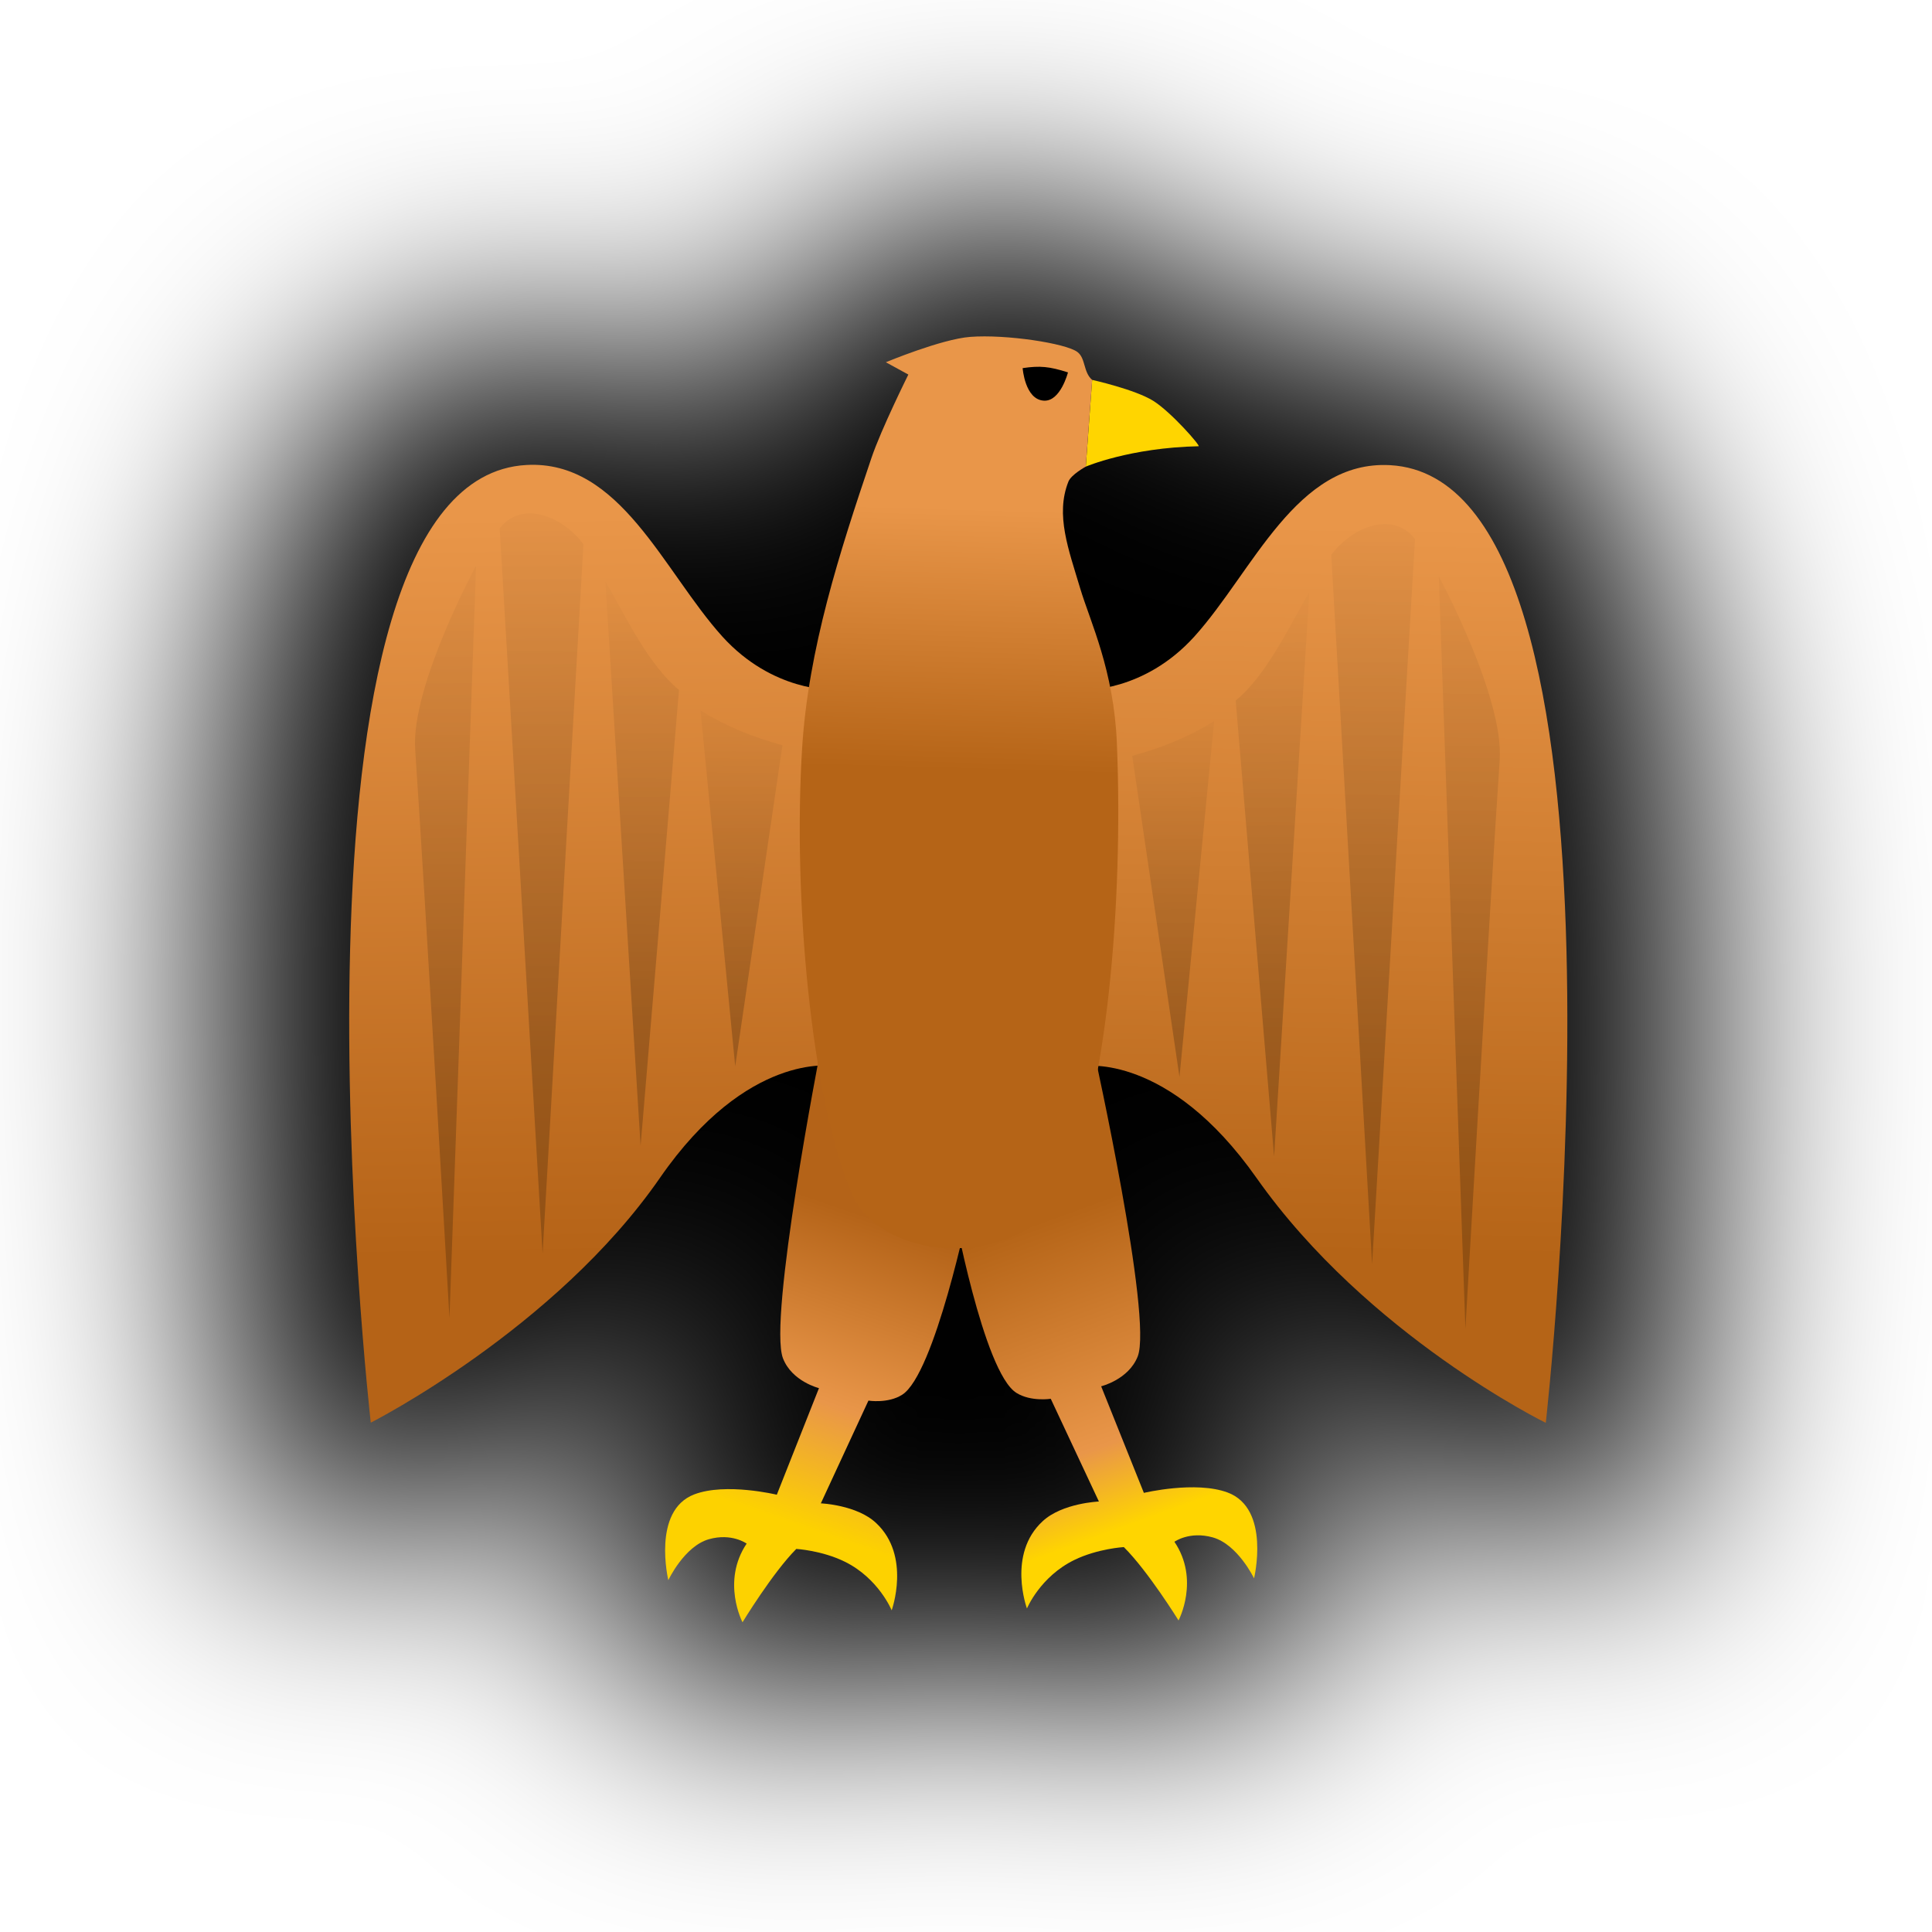
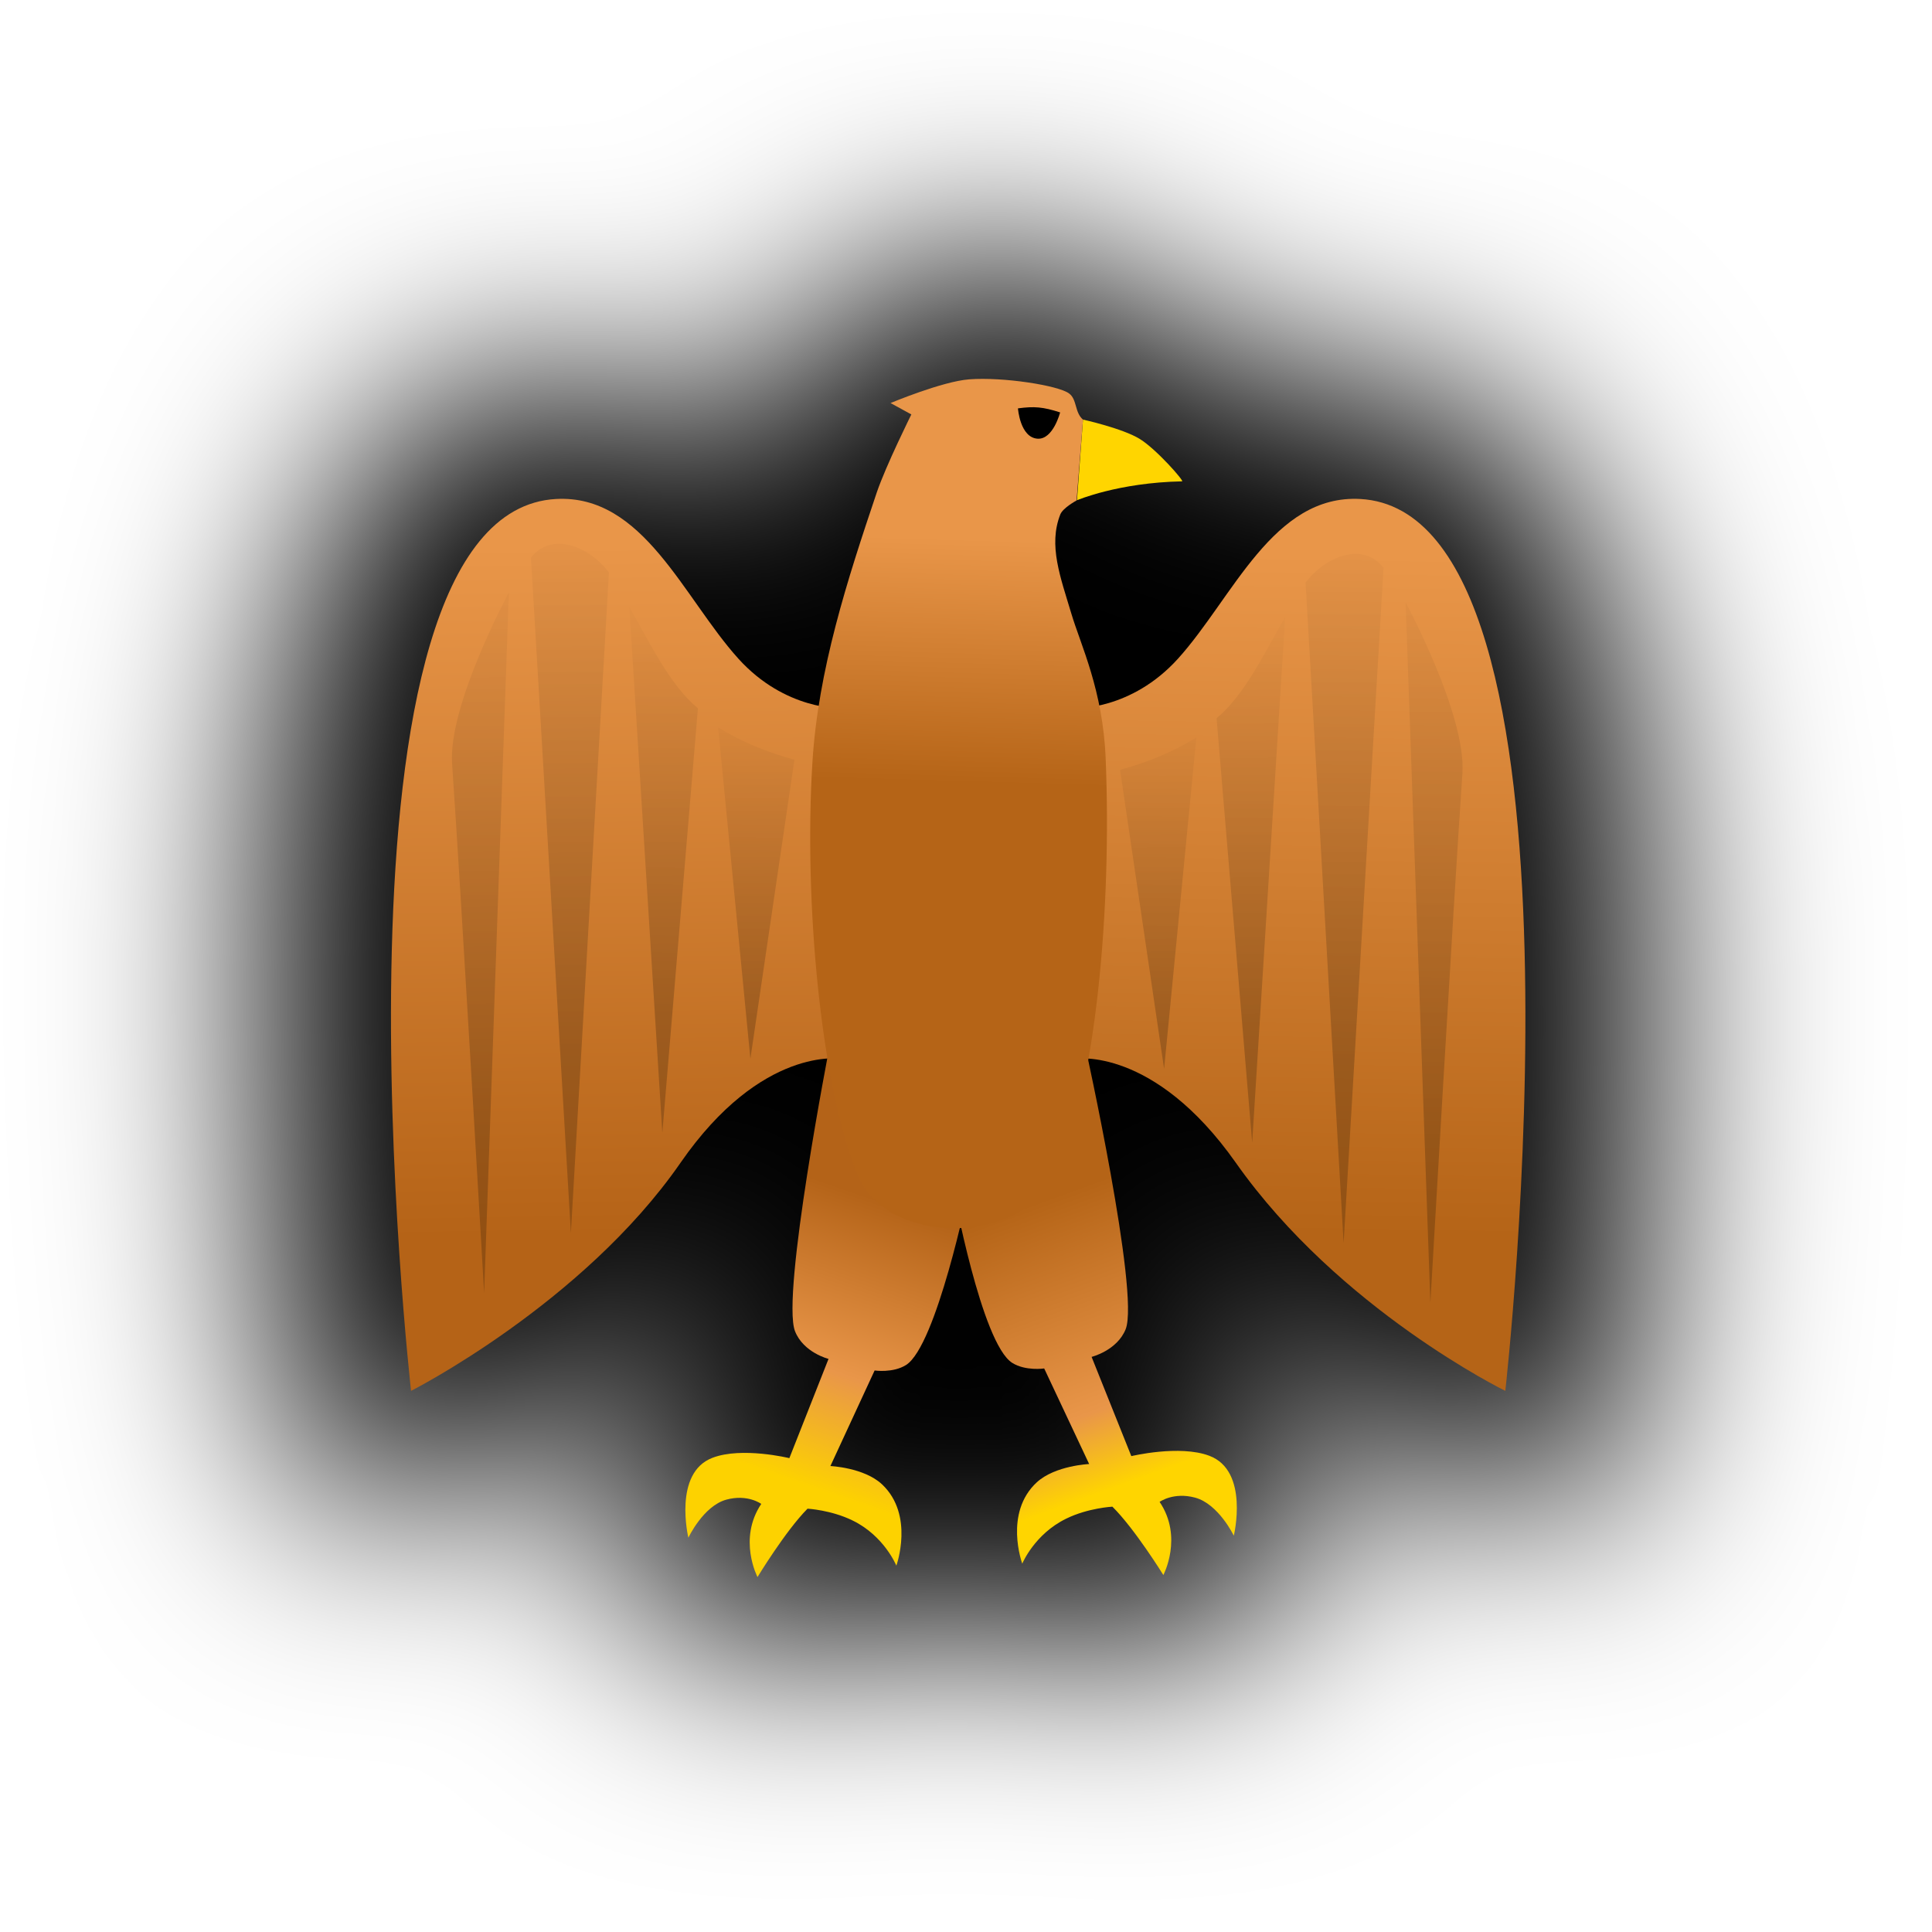
<svg xmlns="http://www.w3.org/2000/svg" width="48" height="48" version="1.1" viewBox="0 0 12.7 12.7">
  <defs>
    <filter id="n" x="-.195" y="-.189" width="1.39" height="1.378" color-interpolation-filters="sRGB">
      <feGaussianBlur stdDeviation="0.639" />
    </filter>
-     <linearGradient id="m" x1="7.434" x2="7.421" y1="6.596" y2="4.652" gradientUnits="userSpaceOnUse">
+     <linearGradient id="m" x1="7.434" x2="7.421" y1="6.596" y2="4.652" gradientTransform="matrix(.93138 0 0 .93138 .4276 .42237)" gradientUnits="userSpaceOnUse">
      <stop stop-opacity=".2" offset="0" />
      <stop stop-opacity="0" offset="1" />
    </linearGradient>
-     <linearGradient id="l" x1="7.954" x2="7.917" y1="6.556" y2="4.017" gradientUnits="userSpaceOnUse">
+     <linearGradient id="l" x1="7.954" x2="7.917" y1="6.556" y2="4.017" gradientTransform="matrix(.93138 0 0 .93138 .4276 .42237)" gradientUnits="userSpaceOnUse">
      <stop stop-opacity=".2" offset="0" />
      <stop stop-opacity="0" offset="1" />
    </linearGradient>
-     <linearGradient id="k" x1="8.444" x2="8.447" y1="6.753" y2="3.393" gradientUnits="userSpaceOnUse">
+     <linearGradient id="k" x1="8.444" x2="8.447" y1="6.753" y2="3.393" gradientTransform="matrix(.93138 0 0 .93138 .4276 .42237)" gradientUnits="userSpaceOnUse">
      <stop stop-opacity=".2" offset="0" />
      <stop stop-opacity="0" offset="1" />
    </linearGradient>
-     <linearGradient id="j" x1="8.963" x2="8.974" y1="7.222" y2="3.622" gradientUnits="userSpaceOnUse">
+     <linearGradient id="j" x1="8.963" x2="8.974" y1="7.222" y2="3.622" gradientTransform="matrix(.93138 0 0 .93138 .4276 .42237)" gradientUnits="userSpaceOnUse">
      <stop stop-opacity=".2" offset="0" />
      <stop stop-opacity="0" offset="1" />
    </linearGradient>
-     <linearGradient id="i" x1="7.434" x2="7.421" y1="6.596" y2="4.652" gradientTransform="matrix(-1 0 0 1 12.479 -.05819)" gradientUnits="userSpaceOnUse">
+     <linearGradient id="i" x1="7.434" x2="7.421" y1="6.596" y2="4.652" gradientTransform="matrix(-.93138 0 0 .93138 12.051 .36817)" gradientUnits="userSpaceOnUse">
      <stop stop-opacity=".2" offset="0" />
      <stop stop-opacity="0" offset="1" />
    </linearGradient>
-     <linearGradient id="h" x1="7.954" x2="7.917" y1="6.556" y2="4.017" gradientTransform="matrix(-1 0 0 1 12.479 -.05819)" gradientUnits="userSpaceOnUse">
+     <linearGradient id="h" x1="7.954" x2="7.917" y1="6.556" y2="4.017" gradientTransform="matrix(-.93138 0 0 .93138 12.051 .36817)" gradientUnits="userSpaceOnUse">
      <stop stop-opacity=".2" offset="0" />
      <stop stop-opacity="0" offset="1" />
    </linearGradient>
-     <linearGradient id="g" x1="8.444" x2="8.447" y1="6.753" y2="3.393" gradientTransform="matrix(-1 0 0 1 12.479 -.05819)" gradientUnits="userSpaceOnUse">
+     <linearGradient id="g" x1="8.444" x2="8.447" y1="6.753" y2="3.393" gradientTransform="matrix(-.93138 0 0 .93138 12.051 .36817)" gradientUnits="userSpaceOnUse">
      <stop stop-opacity=".2" offset="0" />
      <stop stop-opacity="0" offset="1" />
    </linearGradient>
-     <linearGradient id="f" x1="8.963" x2="8.974" y1="7.222" y2="3.622" gradientTransform="matrix(-1 0 0 1 12.479 -.05819)" gradientUnits="userSpaceOnUse">
+     <linearGradient id="f" x1="8.963" x2="8.974" y1="7.222" y2="3.622" gradientTransform="matrix(-.93138 0 0 .93138 12.051 .36817)" gradientUnits="userSpaceOnUse">
      <stop stop-opacity=".2" offset="0" />
      <stop stop-opacity="0" offset="1" />
    </linearGradient>
-     <linearGradient id="e" x1="3.955" x2="4.024" y1="3.743" y2="7.782" gradientUnits="userSpaceOnUse">
+     <linearGradient id="e" x1="3.955" x2="4.024" y1="3.743" y2="7.782" gradientTransform="matrix(.93138 0 0 .93138 .4276 .42237)" gradientUnits="userSpaceOnUse">
      <stop stop-color="#e99649" offset="0" />
      <stop stop-color="#b56317" offset="1" />
    </linearGradient>
-     <linearGradient id="d" x1="8.52" x2="8.454" y1="3.794" y2="7.777" gradientUnits="userSpaceOnUse">
+     <linearGradient id="d" x1="8.52" x2="8.454" y1="3.794" y2="7.777" gradientTransform="matrix(.93138 0 0 .93138 .4276 .42237)" gradientUnits="userSpaceOnUse">
      <stop stop-color="#e99649" offset="0" />
      <stop stop-color="#b56417" offset="1" />
    </linearGradient>
-     <linearGradient id="c" x1="6.206" x2="6.164" y1="3.701" y2="5.133" gradientUnits="userSpaceOnUse">
+     <linearGradient id="c" x1="6.206" x2="6.164" y1="3.701" y2="5.133" gradientTransform="matrix(.93138 0 0 .93138 .4276 .42237)" gradientUnits="userSpaceOnUse">
      <stop stop-color="#e99649" offset="0" />
      <stop stop-color="#b56417" offset="1" />
    </linearGradient>
-     <linearGradient id="b" x1="6.226" x2="5.348" y1="6.746" y2="9.233" gradientUnits="userSpaceOnUse">
+     <linearGradient id="b" x1="6.226" x2="5.348" y1="6.746" y2="9.233" gradientTransform="matrix(.93138 0 0 .93138 .4276 .42237)" gradientUnits="userSpaceOnUse">
      <stop stop-color="#b46318" offset=".35" />
      <stop stop-color="#e99649" offset=".742" />
      <stop stop-color="#fdd200" offset="1" />
    </linearGradient>
-     <linearGradient id="a" x1="6.282" x2="7.204" y1="6.751" y2="9.229" gradientUnits="userSpaceOnUse">
+     <linearGradient id="a" x1="6.282" x2="7.204" y1="6.751" y2="9.229" gradientTransform="matrix(.93138 0 0 .93138 .4276 .42237)" gradientUnits="userSpaceOnUse">
      <stop stop-color="#b56417" offset=".35" />
      <stop stop-color="#e99649" offset=".828" />
      <stop stop-color="#ffd500" offset="1" />
    </linearGradient>
  </defs>
  <g transform="matrix(1.2317 0 0 1.2081 -1.3921 -1.1404)">
-     <path d="m5.082 3.367c0.136-0.063 0.162-0.853 0.544-1.074 0.462-0.267 0.991-0.217 1.456-0.072 0.351 0.109 0.684 0.553 0.883 0.672 0.115 0.069 0.409-0.218 0.997-0.046 0.915 0.267 1.181 1.957 1.198 3.14 0.021 1.404-0.064 2.417-0.16 3.181-0.042 0.339-0.346 0.353-0.676 0.163-0.672-0.386-1.683-1.447-1.655-1.257 0.076 0.516 0.623 0.864 0.541 1.433-0.08 0.555-0.625 0.691-0.902 0.7-0.386 0.013-0.746-0.238-1.106-0.248-0.36-0.01-0.589 0.266-0.971 0.244-0.27-0.015-0.823-0.086-0.904-0.669-0.099-0.714 0.427-0.867 0.503-1.532 0.023-0.198-1.015 1.02-1.695 1.386-0.28 0.151-0.594-0.021-0.646-0.325-0.114-0.671-0.222-2.053-0.184-3.303 0.032-1.058 0.258-2.544 1.098-2.906 0.998-0.43 1.526 0.582 1.676 0.513z" filter="url(#n)" stroke-width=".091" />
-     <rect x="2.626" y="1.798" width="7.827" height="9.569" fill="none" />
-     <path d="m6.915 4.698s0.32 0.013 0.589-0.29c0.315-0.356 0.544-0.961 1.045-0.933 1.402 0.078 0.831 5.211 0.831 5.211s-0.951-0.475-1.544-1.333c-0.471-0.682-0.92-0.608-0.92-0.608z" fill="url(#d)" stroke-width=".082" />
-     <path d="m5.574 4.697s-0.32 0.013-0.589-0.29c-0.315-0.356-0.544-0.961-1.045-0.933-1.402 0.078-0.831 5.211-0.831 5.211s0.985-0.509 1.544-1.333c0.466-0.686 0.92-0.608 0.92-0.608z" fill="url(#e)" stroke-width=".082" />
-     <path d="m6.216 7.504s0.162 0.907 0.339 1.019c0.077 0.049 0.183 0.032 0.183 0.032l0.257 0.559s-0.195 0.008-0.3 0.107c-0.191 0.179-0.084 0.475-0.084 0.475s0.07-0.173 0.253-0.264c0.125-0.062 0.264-0.07 0.264-0.07 0.128 0.129 0.292 0.399 0.292 0.399s0.115-0.221-0.022-0.428c0 0 0.08-0.059 0.204-0.024 0.134 0.038 0.221 0.223 0.221 0.223s0.09-0.379-0.141-0.467c-0.171-0.065-0.447 0.002-0.447 0.002l-0.228-0.58s0.146-0.036 0.195-0.162c0.081-0.211-0.232-1.653-0.232-1.653z" fill="url(#a)" stroke-width=".086" />
-     <path d="m6.301 7.521s-0.182 0.9-0.356 1.012c-0.075 0.049-0.18 0.032-0.18 0.032l-0.254 0.559s0.192 0.008 0.295 0.107c0.188 0.179 0.083 0.475 0.083 0.475s-0.069-0.173-0.249-0.264c-0.123-0.062-0.26-0.07-0.26-0.07-0.126 0.129-0.287 0.399-0.287 0.399s-0.114-0.221 0.022-0.428c0 0-0.079-0.059-0.201-0.024-0.132 0.038-0.217 0.223-0.217 0.223s-0.089-0.379 0.139-0.467c0.168-0.065 0.44 0.002 0.44 0.002l0.225-0.58s-0.144-0.036-0.192-0.162c-0.08-0.211 0.198-1.666 0.198-1.666z" fill="url(#b)" stroke-width=".085" />
-     <path d="m6.959 3.011s0.229 0.052 0.326 0.114c0.097 0.062 0.255 0.247 0.242 0.247-0.367 0.008-0.602 0.111-0.602 0.111z" fill="#ffd500" stroke-width=".082" />
-     <path d="m6.959 3.011c-0.048-0.042-0.034-0.118-0.079-0.152-0.061-0.047-0.381-0.097-0.572-0.082-0.154 0.012-0.45 0.138-0.45 0.138l0.12 0.067s-0.145 0.297-0.197 0.454c-0.17 0.513-0.337 1.039-0.37 1.58-0.049 0.807 0.047 1.892 0.261 2.412 0.172 0.418 0.941 0.404 1.13-0.002 0.235-0.504 0.324-1.566 0.289-2.437-0.016-0.399-0.142-0.66-0.196-0.844-0.062-0.212-0.133-0.399-0.063-0.58 0.015-0.039 0.093-0.082 0.093-0.082z" fill="url(#c)" stroke-width=".082" />
-     <path d="m7.173 5.057c0.162-0.046 0.298-0.102 0.437-0.189l-0.185 1.936z" fill="url(#m)" stroke-width=".082" />
-     <path d="m7.725 4.756c0.159-0.133 0.278-0.386 0.393-0.591l-0.188 3.072z" fill="url(#l)" stroke-width=".101" />
-     <path d="m8.235 3.963c0.112-0.152 0.328-0.242 0.447-0.086l-0.229 3.945z" fill="url(#k)" stroke-width=".118" />
-     <path d="m8.809 4.08s0.348 0.655 0.325 1c-0.053 0.794-0.183 3.094-0.183 3.094z" fill="url(#j)" stroke-width=".111" />
-     <path d="m5.306 4.999c-0.162-0.046-0.298-0.102-0.437-0.189l0.185 1.936z" fill="url(#i)" stroke-width=".082" />
-     <path d="m4.754 4.698c-0.159-0.133-0.278-0.386-0.393-0.591l0.188 3.072z" fill="url(#h)" stroke-width=".101" />
-     <path d="m4.244 3.905c-0.112-0.152-0.328-0.242-0.447-0.086l0.229 3.945z" fill="url(#g)" stroke-width=".118" />
-     <path d="m3.671 4.022s-0.348 0.655-0.325 1c0.053 0.794 0.183 3.094 0.183 3.094z" fill="url(#f)" stroke-width=".111" />
-     <path d="m6.829 2.97c-0.098-0.032-0.149-0.037-0.241-0.023 0 0 0.012 0.171 0.113 0.177 0.089 0.006 0.129-0.154 0.129-0.154z" stroke-width=".103" />
+     <path transform="matrix(.93138 0 0 .93138 .4276 .42237)" d="m5.082 3.367c0.136-0.063 0.162-0.853 0.544-1.074 0.462-0.267 0.991-0.217 1.456-0.072 0.351 0.109 0.684 0.553 0.883 0.672 0.115 0.069 0.409-0.218 0.997-0.046 0.915 0.267 1.181 1.957 1.198 3.14 0.021 1.404-0.064 2.417-0.16 3.181-0.042 0.339-0.346 0.353-0.676 0.163-0.672-0.386-1.683-1.447-1.655-1.257 0.076 0.516 0.623 0.864 0.541 1.433-0.08 0.555-0.625 0.691-0.902 0.7-0.386 0.013-0.746-0.238-1.106-0.248-0.36-0.01-0.589 0.266-0.971 0.244-0.27-0.015-0.823-0.086-0.904-0.669-0.099-0.714 0.427-0.867 0.503-1.532 0.023-0.198-1.015 1.02-1.695 1.386-0.28 0.151-0.594-0.021-0.646-0.325-0.114-0.671-0.222-2.053-0.184-3.303 0.032-1.058 0.258-2.544 1.098-2.906 0.998-0.43 1.526 0.582 1.676 0.513z" filter="url(#n)" stroke-width=".091" />
+     <rect x="2.873" y="2.097" width="7.29" height="8.912" fill="none" />
+     <path d="m6.869 4.798s0.298 0.012 0.548-0.27c0.294-0.332 0.507-0.895 0.973-0.869 1.306 0.073 0.774 4.853 0.774 4.853s-0.886-0.442-1.438-1.241c-0.439-0.635-0.857-0.566-0.857-0.566z" fill="url(#d)" stroke-width=".076" />
+     <path d="m5.619 4.798s-0.298 0.012-0.548-0.27c-0.294-0.332-0.507-0.895-0.973-0.869-1.306 0.073-0.774 4.853-0.774 4.853s0.917-0.474 1.438-1.241c0.434-0.639 0.857-0.566 0.857-0.566z" fill="url(#e)" stroke-width=".076" />
+     <path d="m6.217 7.411s0.151 0.844 0.316 0.949c0.071 0.045 0.17 0.03 0.17 0.03l0.24 0.52s-0.181 0.008-0.279 0.099c-0.178 0.167-0.078 0.443-0.078 0.443s0.065-0.161 0.235-0.245c0.116-0.058 0.246-0.065 0.246-0.065 0.119 0.12 0.272 0.372 0.272 0.372s0.107-0.206-0.02-0.398c0 0 0.074-0.055 0.19-0.023 0.125 0.035 0.206 0.207 0.206 0.207s0.084-0.353-0.131-0.435c-0.159-0.061-0.416 0.002-0.416 0.002l-0.212-0.54s0.136-0.034 0.182-0.151c0.075-0.197-0.216-1.539-0.216-1.539z" fill="url(#a)" stroke-width=".08" />
+     <path d="m6.297 7.428s-0.169 0.838-0.331 0.943c-0.07 0.045-0.168 0.03-0.168 0.03l-0.236 0.52s0.179 0.008 0.275 0.099c0.175 0.167 0.077 0.443 0.077 0.443s-0.064-0.161-0.232-0.245c-0.115-0.058-0.242-0.065-0.242-0.065-0.117 0.12-0.267 0.372-0.267 0.372s-0.106-0.206 0.02-0.398c0 0-0.073-0.055-0.187-0.023-0.123 0.035-0.202 0.207-0.202 0.207s-0.083-0.353 0.129-0.435c0.157-0.061 0.41 0.002 0.41 0.002l0.209-0.54s-0.134-0.034-0.179-0.151c-0.074-0.197 0.185-1.552 0.185-1.552z" fill="url(#b)" stroke-width=".08" />
+     <path d="m6.91 3.227s0.213 0.048 0.304 0.106c0.09 0.057 0.238 0.23 0.225 0.23-0.342 0.007-0.561 0.103-0.561 0.103z" fill="#ffd500" stroke-width=".076" />
+     <path d="m6.91 3.227c-0.045-0.039-0.031-0.11-0.074-0.142-0.057-0.044-0.354-0.091-0.533-0.077-0.144 0.011-0.42 0.129-0.42 0.129l0.111 0.062s-0.135 0.277-0.184 0.423c-0.158 0.478-0.314 0.968-0.344 1.471-0.046 0.752 0.044 1.762 0.243 2.247 0.16 0.389 0.876 0.377 1.053-0.002 0.219-0.469 0.302-1.458 0.269-2.269-0.015-0.371-0.133-0.615-0.183-0.786-0.058-0.198-0.124-0.372-0.059-0.54 0.014-0.036 0.087-0.076 0.087-0.076z" fill="url(#c)" stroke-width=".076" />
+     <path d="m7.108 5.133c0.151-0.043 0.277-0.095 0.407-0.176l-0.172 1.803z" fill="url(#m)" stroke-width=".076" />
+     <path d="m7.623 4.852c0.148-0.124 0.259-0.36 0.366-0.551l-0.176 2.861z" fill="url(#l)" stroke-width=".094" />
+     <path d="m8.098 4.114c0.104-0.141 0.306-0.226 0.416-0.08l-0.213 3.674z" fill="url(#k)" stroke-width=".11" />
+     <path d="m8.632 4.222s0.324 0.61 0.303 0.931c-0.05 0.739-0.171 2.881-0.171 2.881z" fill="url(#j)" stroke-width=".103" />
+     <path d="m5.37 5.078c-0.151-0.043-0.277-0.095-0.407-0.176l0.172 1.803z" fill="url(#i)" stroke-width=".076" />
+     <path d="m4.855 4.798c-0.148-0.124-0.259-0.36-0.366-0.551l0.176 2.861z" fill="url(#h)" stroke-width=".094" />
+     <path d="m4.38 4.059c-0.104-0.141-0.306-0.226-0.416-0.08l0.213 3.674z" fill="url(#g)" stroke-width=".11" />
+     <path d="m3.846 4.168s-0.324 0.61-0.303 0.931c0.05 0.739 0.171 2.881 0.171 2.881z" fill="url(#f)" stroke-width=".103" />
+     <path d="m6.788 3.188c-0.091-0.03-0.138-0.034-0.225-0.022 0 0 0.011 0.159 0.105 0.165 0.083 0.005 0.12-0.143 0.12-0.143z" stroke-width=".096" />
  </g>
</svg>
